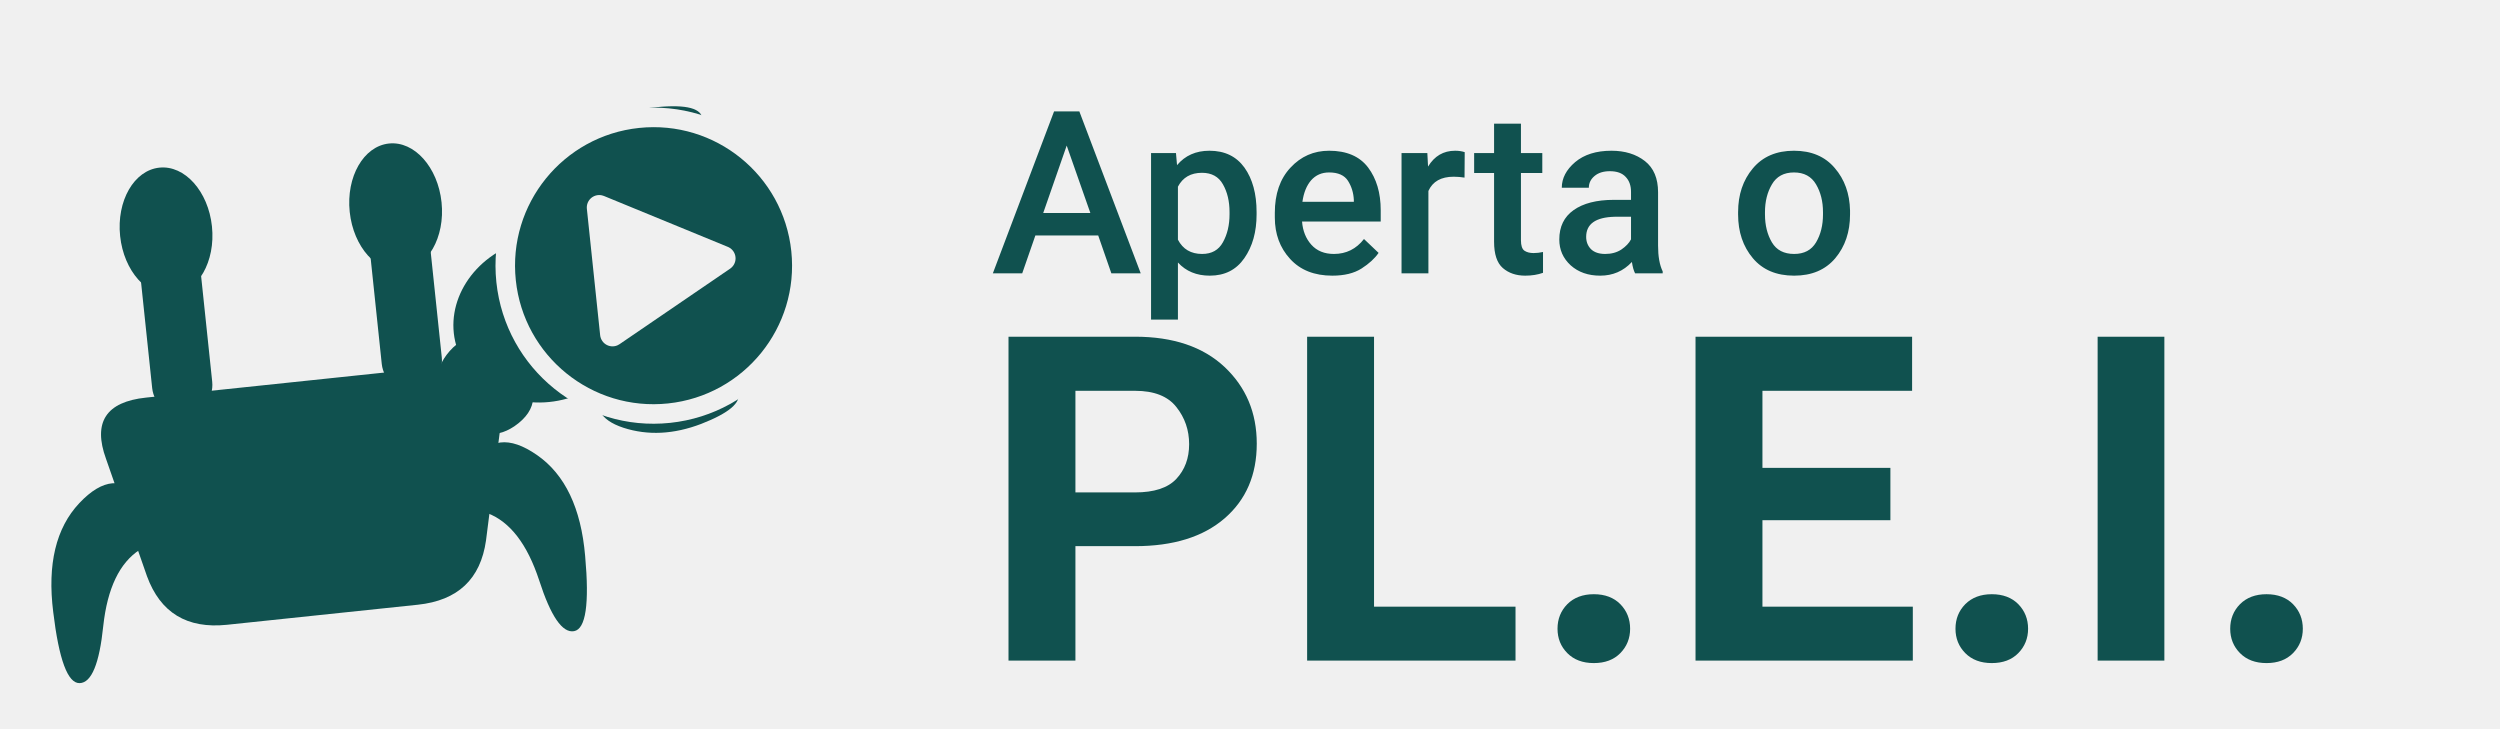
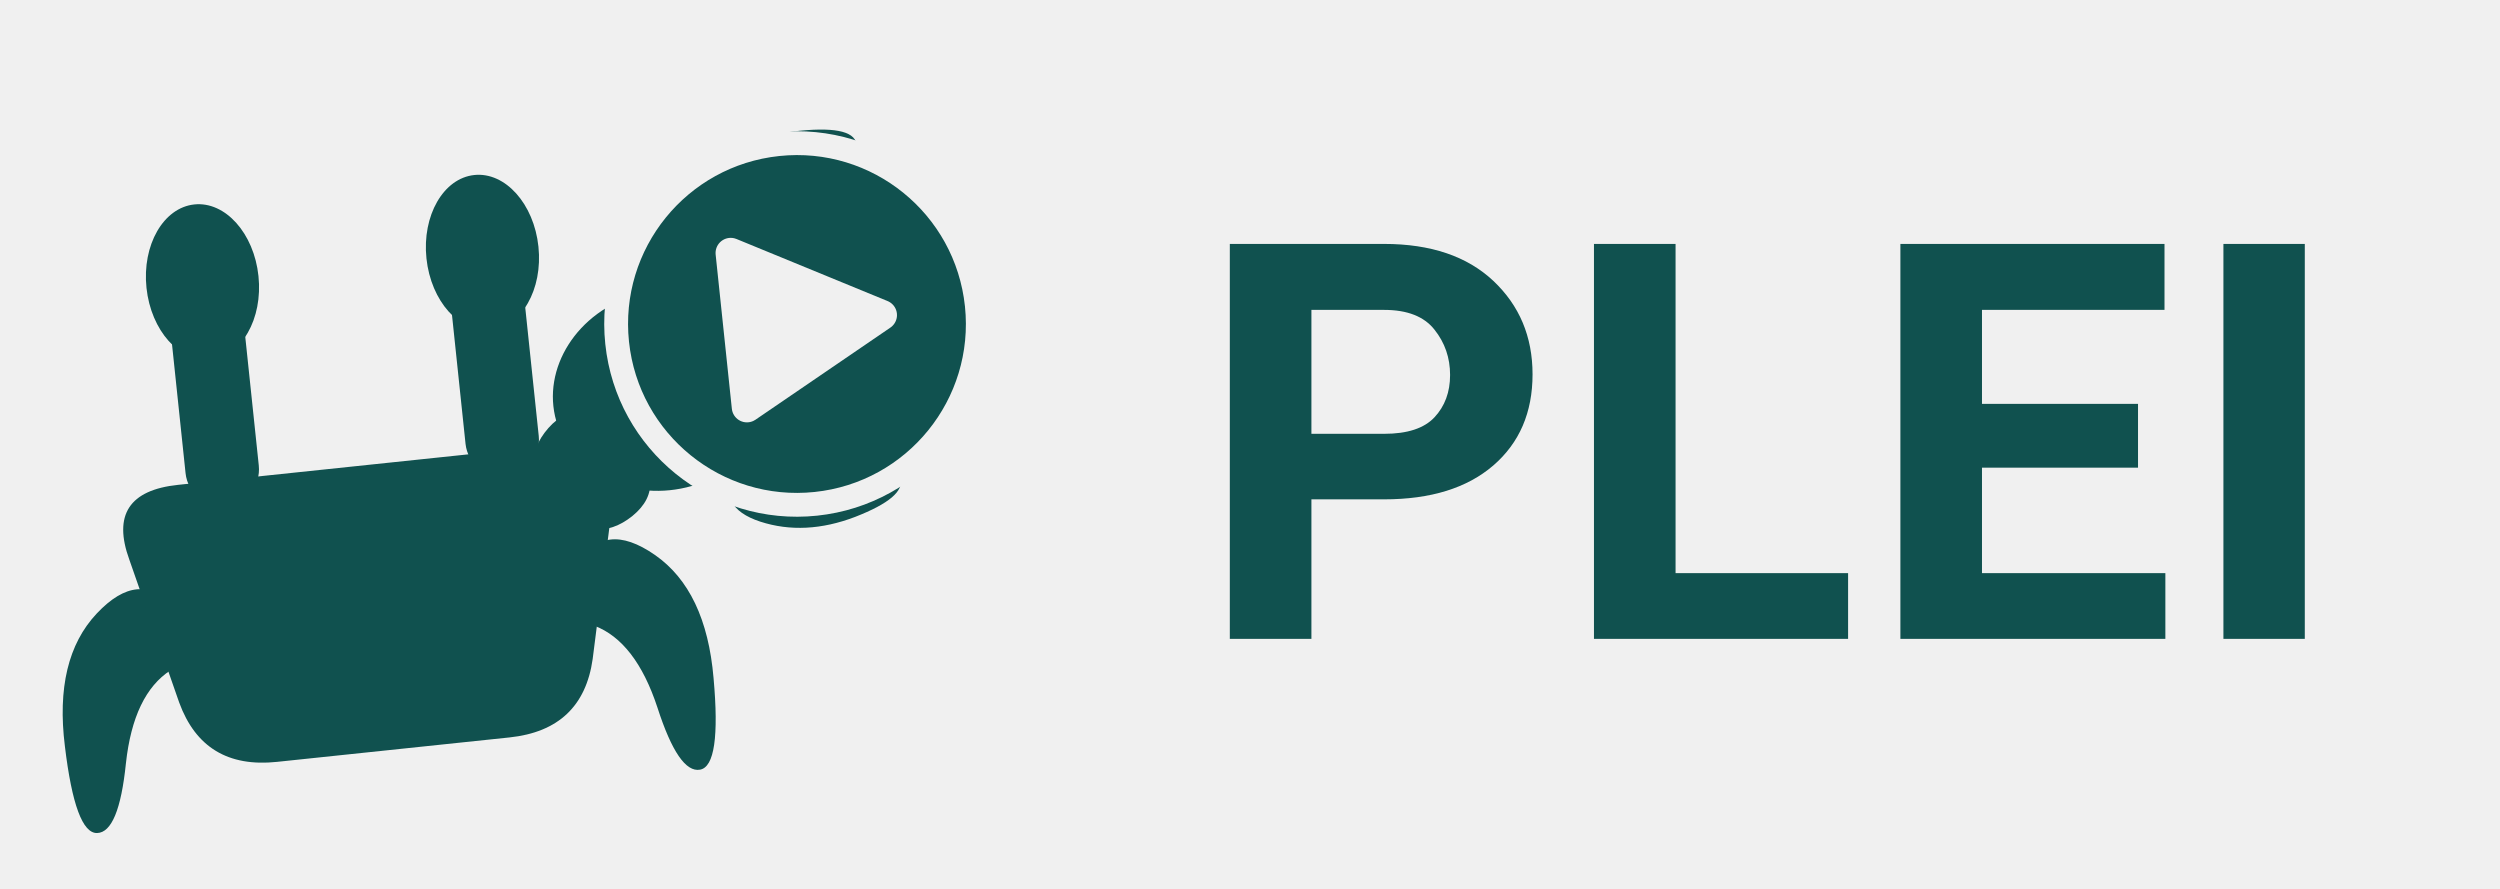
- <svg xmlns="http://www.w3.org/2000/svg" viewBox="0 0 219.5 64">
+ <svg xmlns="http://www.w3.org/2000/svg" viewBox="0 0 180 64">
  <svg x="0" y="3" width="73" height="58" viewBox="0 3.2 23.4 18.6" color="#10514f">
    <defs>
      <mask id="ge">
        <rect x="-4" y="-4" width="32" height="32" fill="#fff" />
        <circle cx="18.6" cy="10.4" r="4.45" fill="#000" />
      </mask>
      <mask id="te">
        <rect x="-4" y="-4" width="32" height="32" fill="#fff" />
        <path d="M17.25 8.61 L20.57 10.4 L17.25 12.19 Z" fill="#000" stroke="#000" stroke-width="0.7" stroke-linejoin="round" />
      </mask>
    </defs>
    <g transform="rotate(-6 12 12)" fill="currentColor">
      <g mask="url(#ge)">
        <path d="M3.6 15.4 Q2.91 14.42 1.82 15.36 Q0.73 16.3 0.77 18.33 Q0.8 20.36 1.3 20.4 Q1.8 20.44 2.13 18.87 Q2.47 17.3 3.38 16.84 Q4.29 16.38 3.6 15.4 Z" fill="currentColor" />
        <path d="M13 15.4 Q12.31 16.38 13.22 16.84 Q14.13 17.3 14.47 18.87 Q14.8 20.44 15.3 20.4 Q15.8 20.36 15.83 18.33 Q15.87 16.3 14.78 15.36 Q13.69 14.42 13 15.4 Z" fill="currentColor" />
        <rect x="4.2" y="8.4" width="1.7" height="4.8" rx="0.85" fill="currentColor" />
        <rect x="10.7" y="8.4" width="1.7" height="4.8" rx="0.85" fill="currentColor" />
        <ellipse cx="5.05" cy="8" rx="1.3" ry="1.8" fill="currentColor" />
        <ellipse cx="11.55" cy="8" rx="1.3" ry="1.8" fill="currentColor" />
        <path d="M4 12.6 L12.6 12.6 Q14.3 12.6 13.9 14.2 L13.1 17.6 Q12.7 19.2 11 19.2 L5.6 19.2 Q3.9 19.2 3.5 17.6 L2.7 14.2 Q2.3 12.6 4 12.6 Z" fill="currentColor" />
        <path d="M12.6 14 Q13.4 15.03 14.36 14.41 Q15.32 13.78 14.4 12.6 Q13.48 11.42 12.64 12.19 Q11.8 12.97 12.6 14 Z" fill="currentColor" />
        <ellipse cx="15.4" cy="11.6" rx="2.6" ry="2.3" fill="currentColor" transform="rotate(-10 15.4 11.6)" />
        <path d="M16.4 9.8 Q17.29 10.25 17.86 8.73 Q18.42 7.22 19.43 7.03 Q20.44 6.85 20.4 6.4 Q20.36 5.95 18.97 5.97 Q17.58 5.98 16.54 7.67 Q15.51 9.35 16.4 9.8 Z" fill="currentColor" />
        <path d="M16.8 13.6 Q16.3 14.41 17.28 14.85 Q18.27 15.29 19.47 14.97 Q20.68 14.64 20.6 14.2 Q20.52 13.76 19.53 13.83 Q18.53 13.91 17.92 13.35 Q17.3 12.79 16.8 13.6 Z" fill="currentColor" />
      </g>
      <circle cx="18.6" cy="10.4" r="3.9" fill="currentColor" mask="url(#te)" />
    </g>
  </svg>
-   <text x="87" y="24" font-family="-apple-system, BlinkMacSystemFont, 'SF Pro Text', 'Segoe UI', Roboto, 'Helvetica Neue', sans-serif">
-     <tspan font-size="20" font-weight="500" letter-spacing="0" fill="#10514f">Aperta o</tspan>
-   </text>
-   <text x="86" y="58" font-family="-apple-system, BlinkMacSystemFont, 'SF Pro Text', 'Segoe UI', Roboto, 'Helvetica Neue', sans-serif">
-     <tspan font-size="40" font-weight="750" letter-spacing="0.4" fill="#10514f">PL.E.I.</tspan>
+   <text x="86" y="46" font-family="-apple-system, BlinkMacSystemFont, 'SF Pro Text', 'Segoe UI', Roboto, 'Helvetica Neue', sans-serif">
+     <tspan font-size="40" font-weight="750" letter-spacing="0.4" fill="#10514f">PLEI</tspan>
  </text>
</svg>
